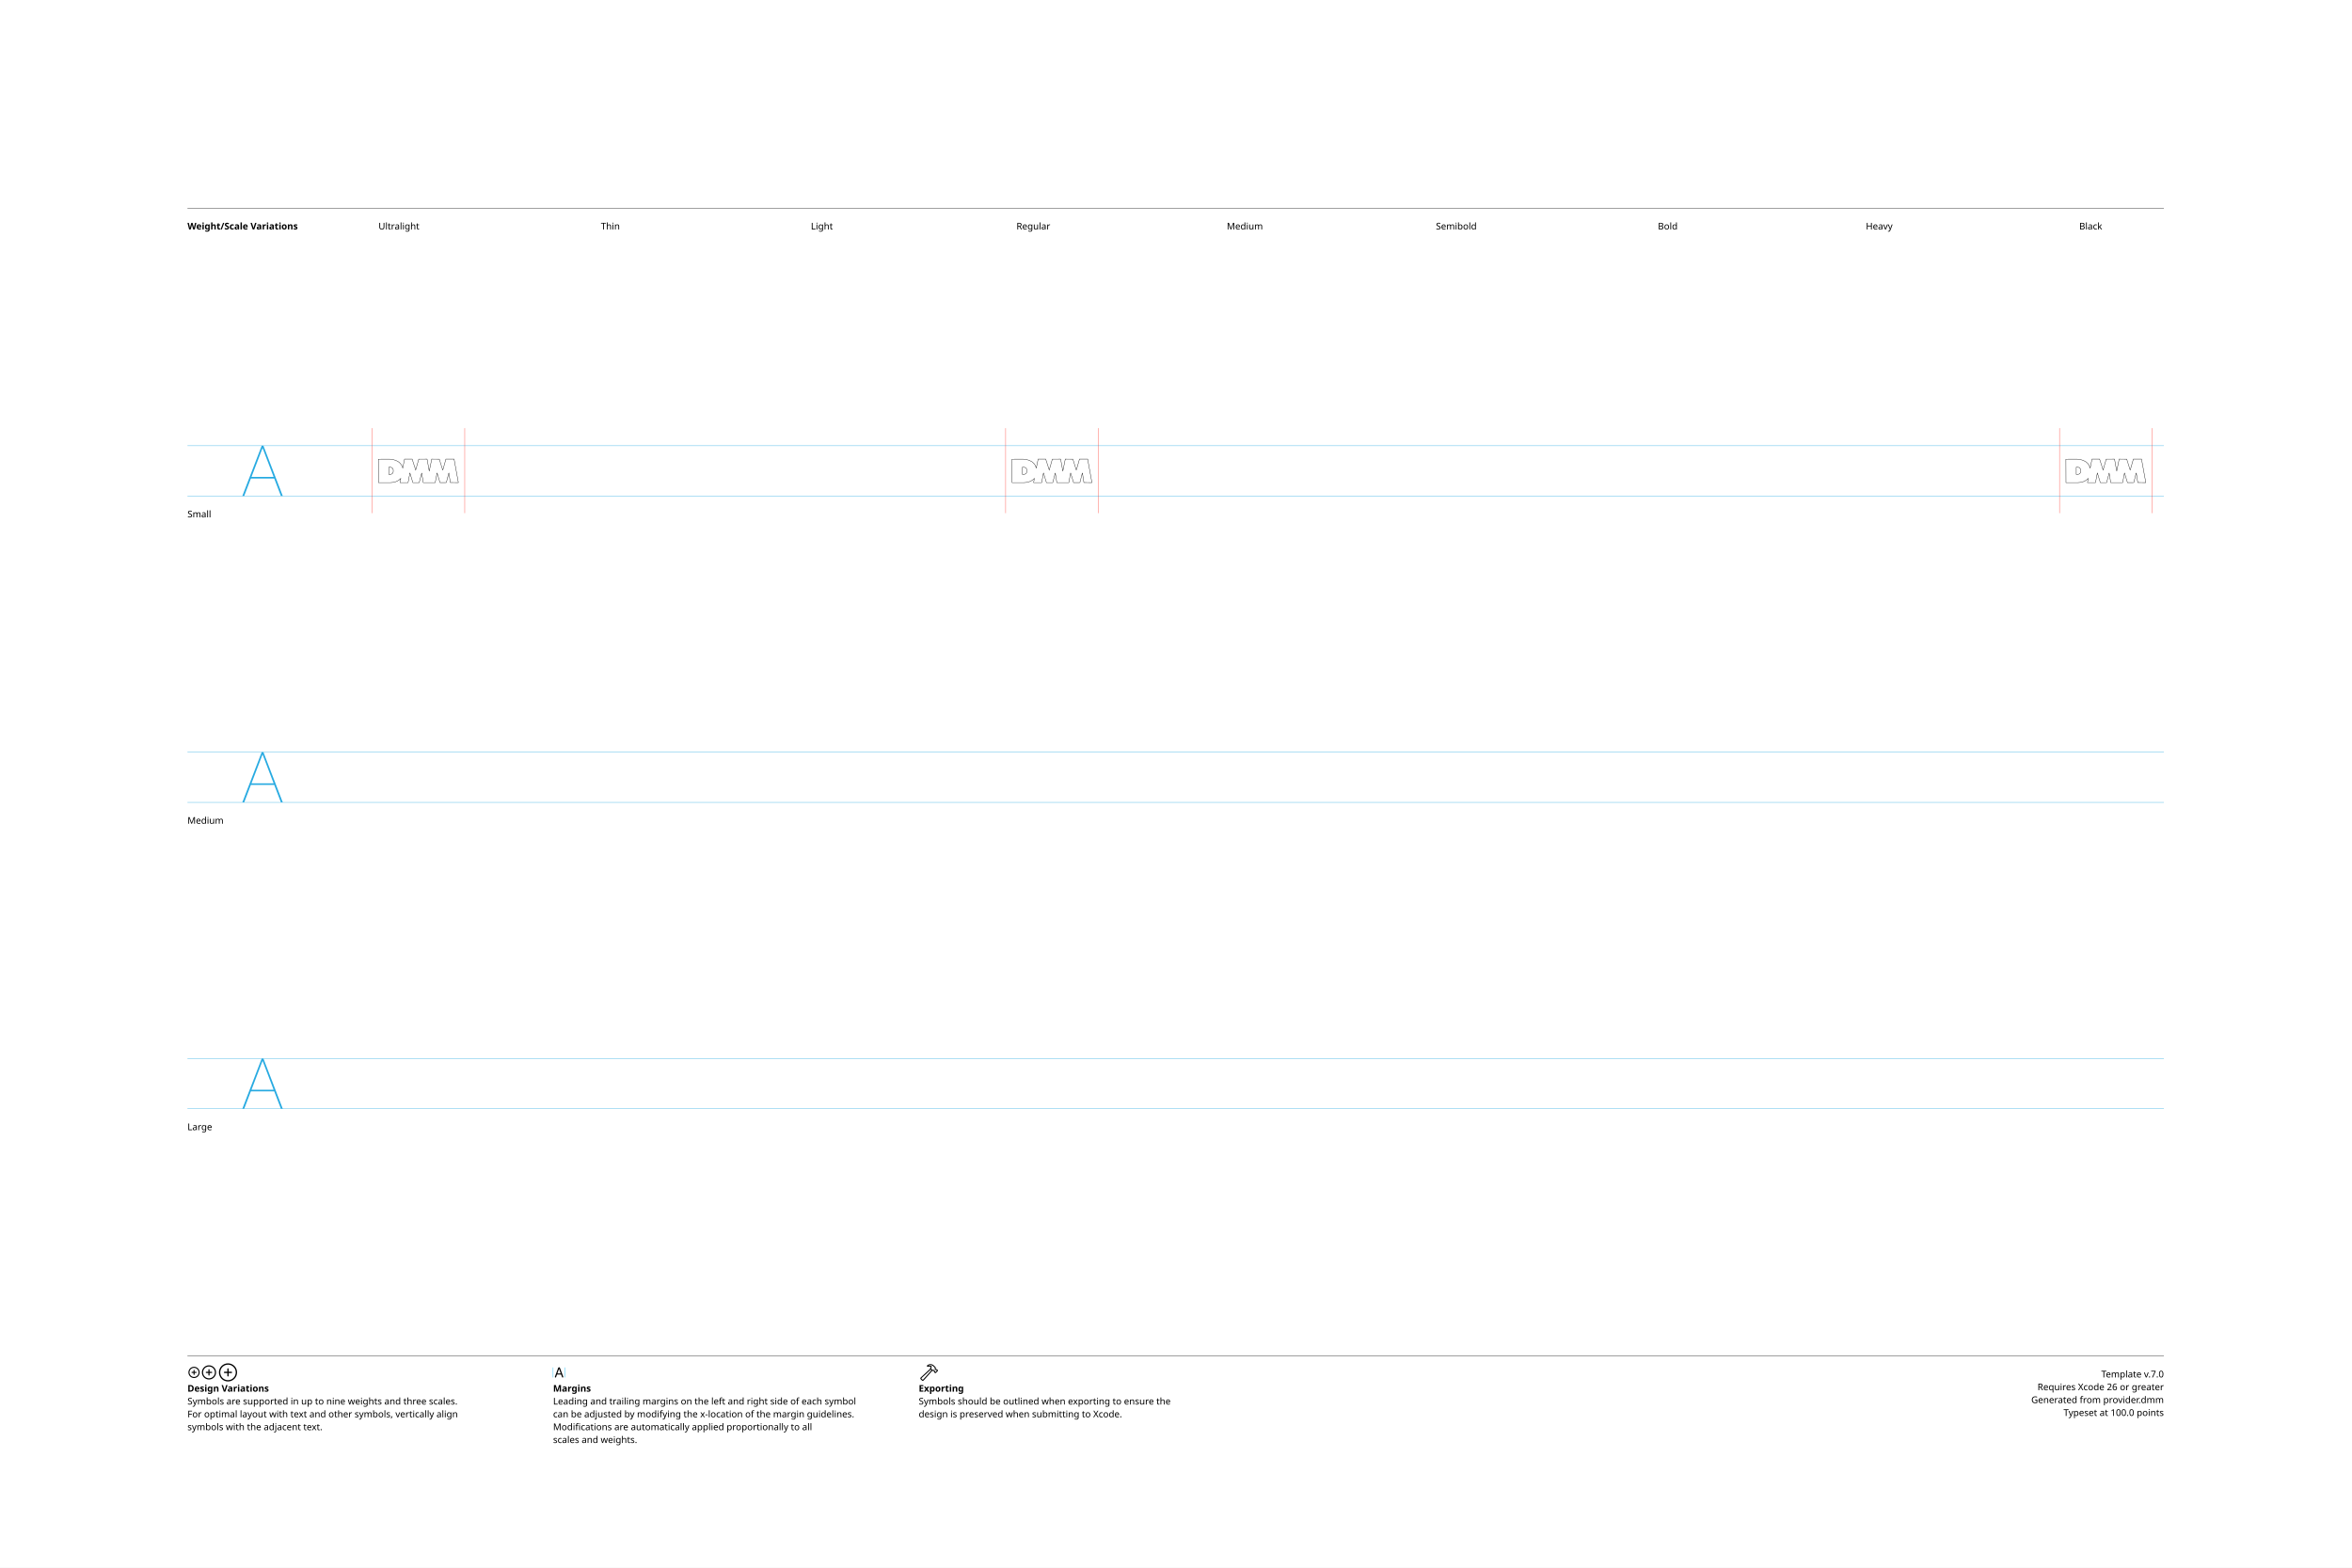
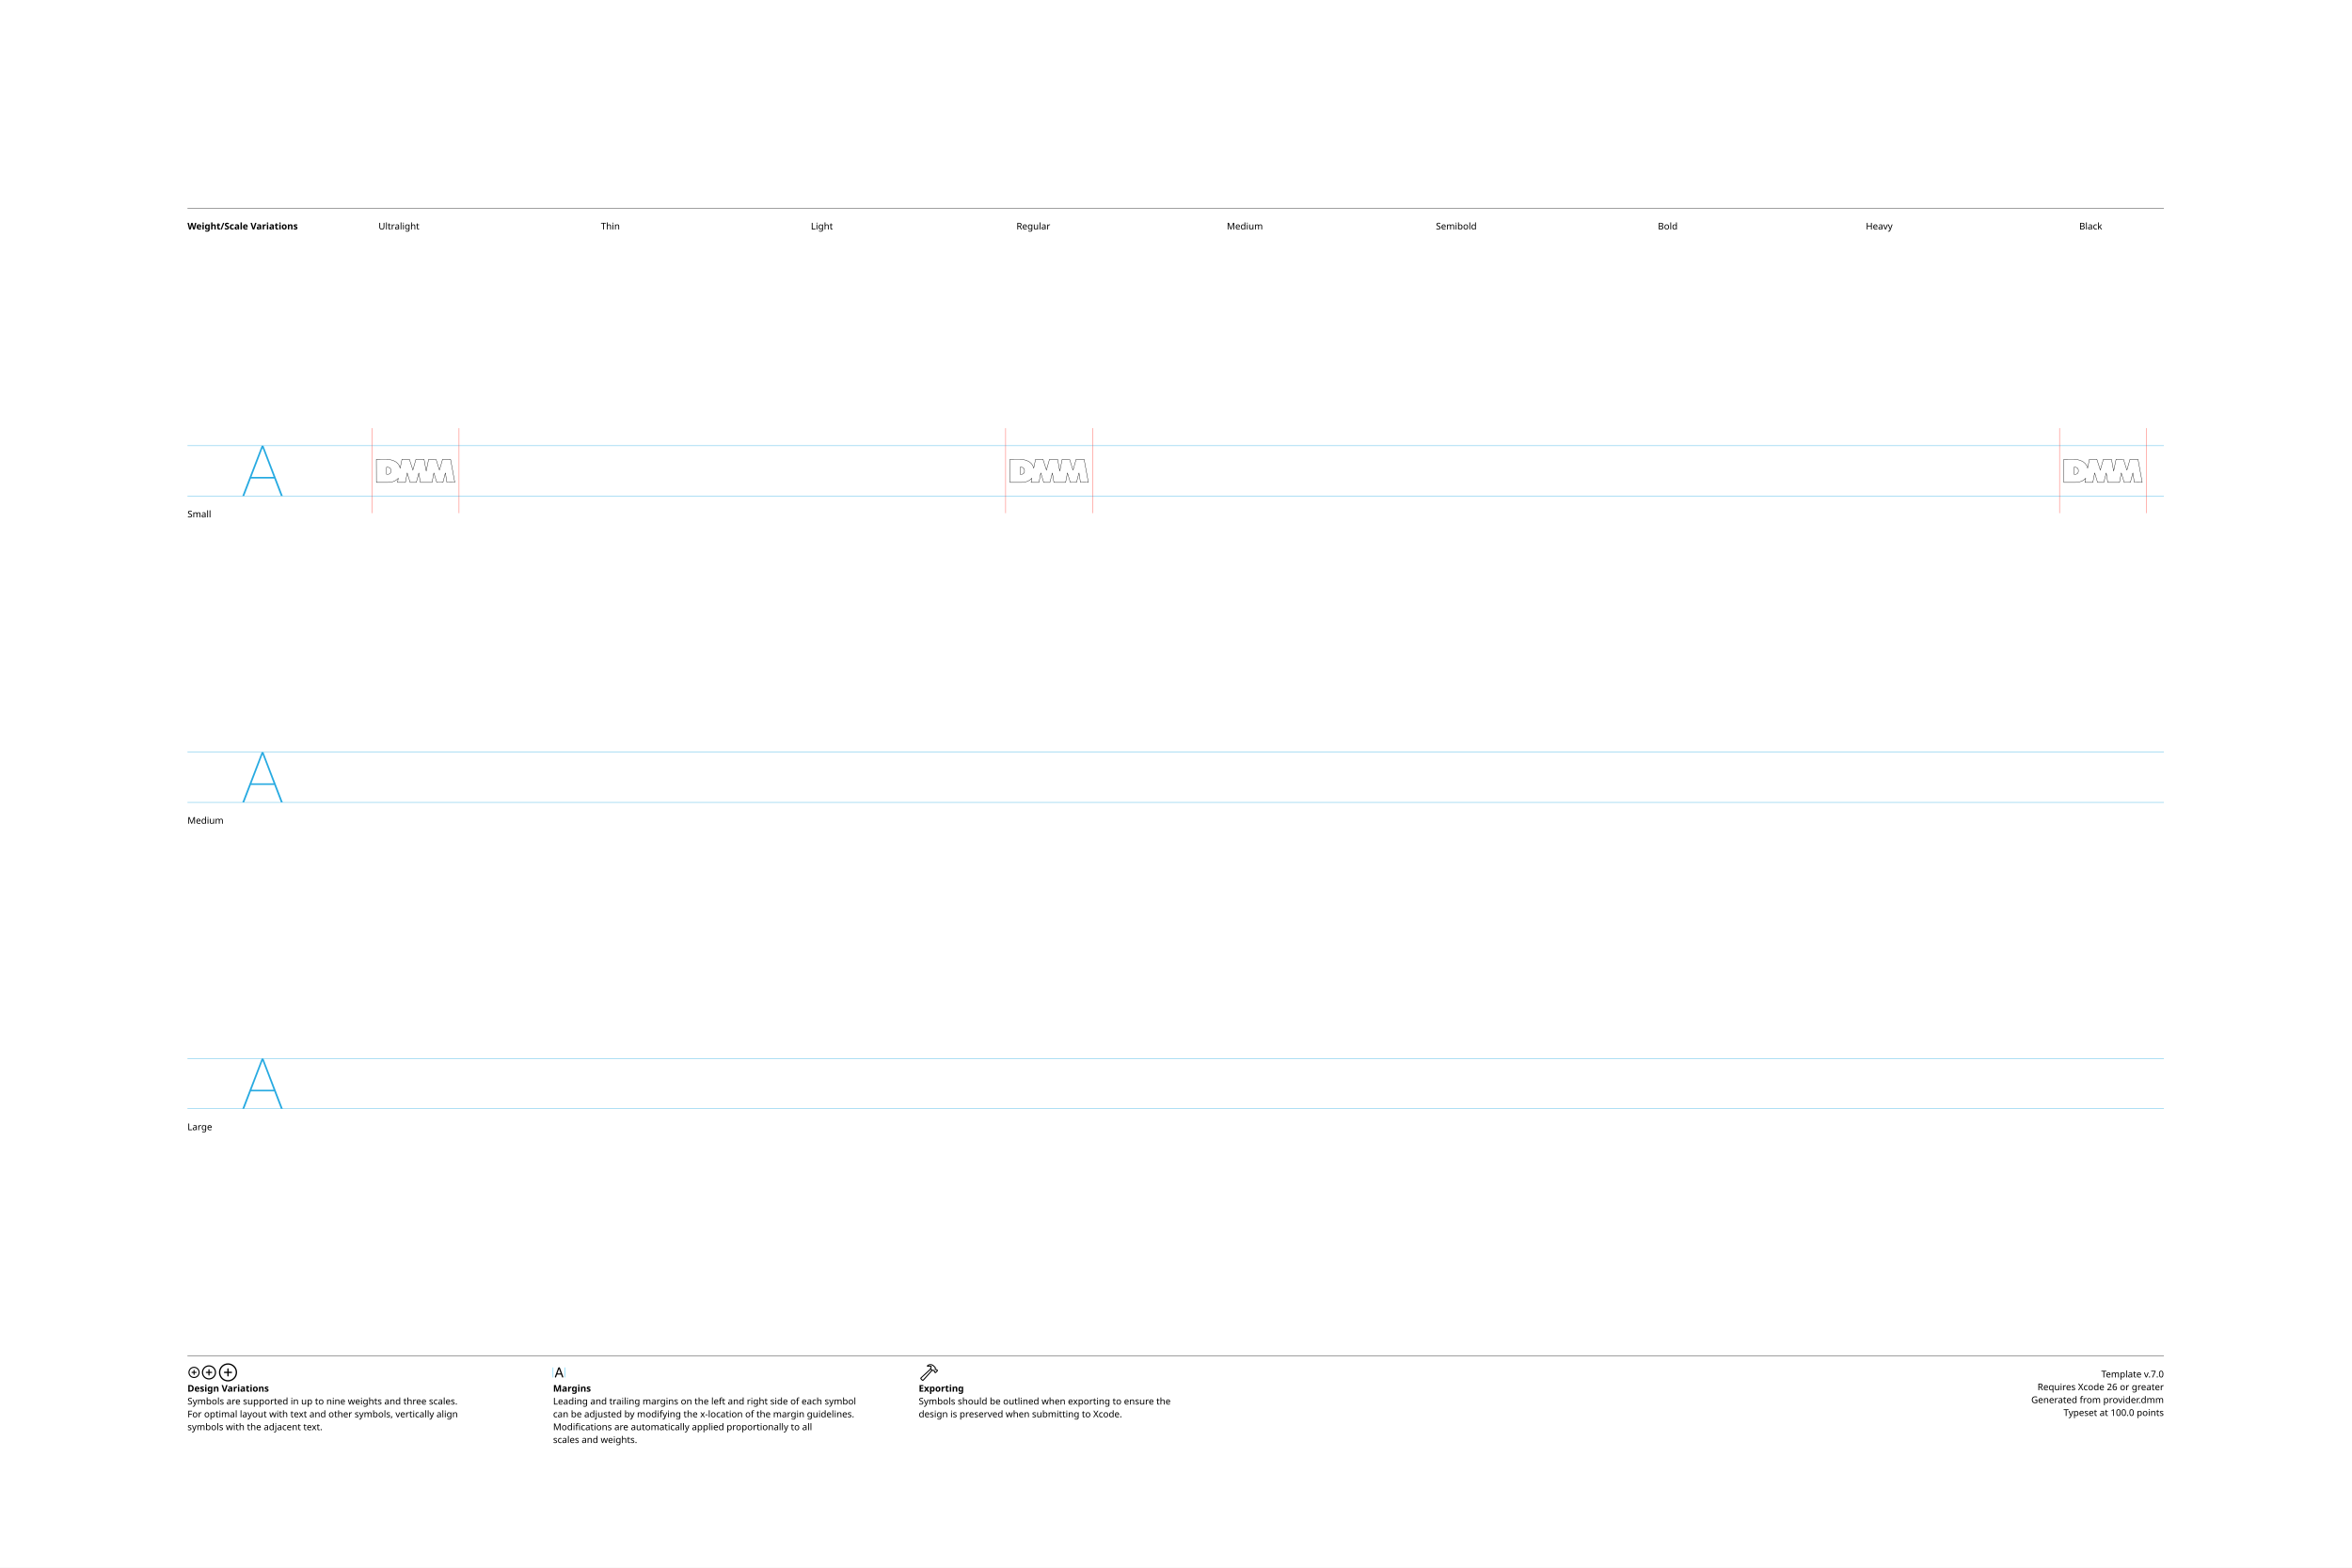
<svg xmlns="http://www.w3.org/2000/svg" version="1.1" viewBox="0 0 3300 2200">
  <style>.defaults {-sfsymbols-variable-value-mode:color;-sfsymbols-draw-reverses-motion-groups:false}

.monochrome-0 {-sfsymbols-motion-group:0}

.multicolor-0:tintColor {-sfsymbols-motion-group:0}

.hierarchical-0:primary {-sfsymbols-motion-group:0}

.SFSymbolsPreviewWireframe {fill:none;opacity:1.0;stroke:black;stroke-width:0.5}
</style>
  <g id="Notes">
    <rect height="2200" id="artboard" style="fill:white;opacity:1" width="3300" x="0" y="0" />
    <line style="fill:none;stroke:black;opacity:1;stroke-width:0.5;" x1="263" x2="3036" y1="292" y2="292" />
    <text style="stroke:none;fill:black;font-family:sans-serif;font-size:13;font-weight:bold;" transform="matrix(1 0 0 1 263 322)">Weight/Scale Variations</text>
    <text style="stroke:none;fill:black;font-family:sans-serif;font-size:13;text-anchor:middle;" transform="matrix(1 0 0 1 559.711 322)">Ultralight</text>
    <text style="stroke:none;fill:black;font-family:sans-serif;font-size:13;text-anchor:middle;" transform="matrix(1 0 0 1 856.422 322)">Thin</text>
    <text style="stroke:none;fill:black;font-family:sans-serif;font-size:13;text-anchor:middle;" transform="matrix(1 0 0 1 1153.13 322)">Light</text>
    <text style="stroke:none;fill:black;font-family:sans-serif;font-size:13;text-anchor:middle;" transform="matrix(1 0 0 1 1449.84 322)">Regular</text>
    <text style="stroke:none;fill:black;font-family:sans-serif;font-size:13;text-anchor:middle;" transform="matrix(1 0 0 1 1746.56 322)">Medium</text>
    <text style="stroke:none;fill:black;font-family:sans-serif;font-size:13;text-anchor:middle;" transform="matrix(1 0 0 1 2043.27 322)">Semibold</text>
    <text style="stroke:none;fill:black;font-family:sans-serif;font-size:13;text-anchor:middle;" transform="matrix(1 0 0 1 2339.98 322)">Bold</text>
    <text style="stroke:none;fill:black;font-family:sans-serif;font-size:13;text-anchor:middle;" transform="matrix(1 0 0 1 2636.69 322)">Heavy</text>
    <text style="stroke:none;fill:black;font-family:sans-serif;font-size:13;text-anchor:middle;" transform="matrix(1 0 0 1 2933.4 322)">Black</text>
    <line style="fill:none;stroke:black;opacity:1;stroke-width:0.5;" x1="263" x2="3036" y1="1903" y2="1903" />
    <g transform="matrix(0.2 0 0 0.2 263 1933)">
      <path d="m46.24 4.15c21.777 0 39.453-17.627 39.453-39.404s-17.676-39.404-39.453-39.404c-21.729 0-39.404 17.627-39.404 39.404s17.676 39.404 39.404 39.404Zm0-7.422c-17.676 0-31.934-14.307-31.934-31.982s14.258-31.982 31.934-31.982 31.982 14.307 31.982 31.982-14.307 31.982-31.982 31.982Zm3.613-17.773v-28.467c0-2.246-1.465-3.76-3.711-3.76-2.148 0-3.613 1.514-3.613 3.76v28.467c0 2.197 1.465 3.711 3.613 3.711 2.246 0 3.711-1.514 3.711-3.711Zm-17.822-10.596h28.418c2.197 0 3.711-1.465 3.711-3.613 0-2.197-1.514-3.711-3.711-3.711h-28.418c-2.246 0-3.76 1.514-3.76 3.711 0 2.148 1.514 3.613 3.76 3.613Z" />
    </g>
    <g transform="matrix(0.2 0 0 0.2 281.506 1933)">
      <path d="m58.545 14.551c27.49 0 49.805-22.314 49.805-49.805s-22.314-49.805-49.805-49.805-49.805 22.314-49.805 49.805 22.314 49.805 49.805 49.805Zm0-8.301c-22.949 0-41.504-18.555-41.504-41.504s18.555-41.504 41.504-41.504 41.504 18.555 41.504 41.504-18.555 41.504-41.504 41.504Zm4.053-23.096v-36.914c0-2.49-1.709-4.199-4.15-4.199-2.393 0-4.053 1.709-4.053 4.199v36.914c0 2.441 1.66 4.15 4.053 4.15 2.441 0 4.15-1.66 4.15-4.15Zm-22.559-14.404h36.963c2.441 0 4.15-1.611 4.15-4.004 0-2.441-1.709-4.15-4.15-4.15h-36.963c-2.49 0-4.15 1.709-4.15 4.15 0 2.393 1.66 4.004 4.15 4.004Z" />
    </g>
    <g transform="matrix(0.2 0 0 0.2 304.924 1933)">
      <path d="m74.853 28.32c35.107 0 63.623-28.467 63.623-63.574s-28.516-63.623-63.623-63.623-63.574 28.516-63.574 63.623 28.467 63.574 63.574 63.574Zm0-9.082c-30.127 0-54.492-24.365-54.492-54.492s24.365-54.492 54.492-54.492 54.492 24.365 54.492 54.492-24.365 54.492-54.492 54.492Zm4.443-30.322v-48.486c0-2.734-1.855-4.639-4.541-4.639-2.588 0-4.443 1.904-4.443 4.639v48.486c0 2.686 1.855 4.59 4.443 4.59 2.686 0 4.541-1.855 4.541-4.59Zm-28.711-19.775h48.486c2.686 0 4.59-1.807 4.59-4.395 0-2.734-1.855-4.59-4.59-4.59h-48.486c-2.734 0-4.59 1.855-4.59 4.59 0 2.588 1.855 4.395 4.59 4.395Z" />
    </g>
    <text style="stroke:none;fill:black;font-family:sans-serif;font-size:13;font-weight:bold;" transform="matrix(1 0 0 1 263 1953)">Design Variations</text>
    <text style="stroke:none;fill:black;font-family:sans-serif;font-size:13;" transform="matrix(1 0 0 1 263 1971)">Symbols are supported in up to nine weights and three scales.</text>
    <text style="stroke:none;fill:black;font-family:sans-serif;font-size:13;" transform="matrix(1 0 0 1 263 1989)">For optimal layout with text and other symbols, vertically align</text>
    <text style="stroke:none;fill:black;font-family:sans-serif;font-size:13;" transform="matrix(1 0 0 1 263 2007)">symbols with the adjacent text.</text>
    <line style="fill:none;stroke:#00AEEF;stroke-width:0.5;opacity:1.0;" x1="776" x2="776" y1="1919" y2="1933" />
    <g transform="matrix(0.2 0 0 0.2 776 1933)">
      <path d="m16.553 0.781c2.588 0 3.857-0.977 4.785-3.711l20.557-57.52h0.244l20.605 57.52c0.928 2.734 2.197 3.711 4.736 3.711 2.588 0 4.248-1.562 4.248-4.004 0-0.83-0.146-1.611-0.537-2.637l-22.9-60.986c-1.123-2.979-3.125-4.492-6.25-4.492-3.027 0-5.078 1.465-6.152 4.443l-22.9 61.084c-0.391 1.025-0.537 1.807-0.537 2.637 0 2.441 1.562 3.955 4.102 3.955Zm10.205-20.947h30.664c2.002 0 3.662-1.66 3.662-3.662 0-2.051-1.66-3.662-3.662-3.662h-30.664c-2.002 0-3.662 1.611-3.662 3.662 0 2.002 1.66 3.662 3.662 3.662Z" />
    </g>
    <line style="fill:none;stroke:#00AEEF;stroke-width:0.5;opacity:1.0;" x1="792.836" x2="792.836" y1="1919" y2="1933" />
    <text style="stroke:none;fill:black;font-family:sans-serif;font-size:13;font-weight:bold;" transform="matrix(1 0 0 1 776 1953)">Margins</text>
    <text style="stroke:none;fill:black;font-family:sans-serif;font-size:13;" transform="matrix(1 0 0 1 776 1971)">Leading and trailing margins on the left and right side of each symbol</text>
    <text style="stroke:none;fill:black;font-family:sans-serif;font-size:13;" transform="matrix(1 0 0 1 776 1989)">can be adjusted by modifying the x-location of the margin guidelines.</text>
    <text style="stroke:none;fill:black;font-family:sans-serif;font-size:13;" transform="matrix(1 0 0 1 776 2007)">Modifications are automatically applied proportionally to all</text>
    <text style="stroke:none;fill:black;font-family:sans-serif;font-size:13;" transform="matrix(1 0 0 1 776 2025)">scales and weights.</text>
    <g transform="matrix(0.2 0 0 0.2 1289 1933)">
      <path d="m14.209 13.135 7.861 7.861c4.297 4.395 9.326 4.102 13.867-1.025l60.693-68.213-4.883-4.883-60.254 67.676c-1.807 1.953-3.467 2.441-5.811 0.098l-5.176-5.127c-2.295-2.295-1.807-3.955 0.195-5.811l67.481-62.158-4.883-4.834-68.066 62.598c-4.98 4.59-5.322 9.473-1.025 13.818Zm44.873-97.461c-2.051 2.002-2.246 4.883-1.074 6.787 1.123 1.807 3.467 3.027 6.592 2.246 5.859-1.66 12.598-2.393 18.896 0.928l-2.686 7.129c-1.611 4.004-0.732 6.885 1.709 9.424l10.254 10.303c2.344 2.393 4.541 2.441 7.08 1.953l4.443-0.732 2.588 2.539-0.195 2.246c-0.098 2.295 0.537 4.297 2.783 6.494l3.369 3.32c2.295 2.295 5.518 2.49 7.812 0.195l12.988-13.037c2.295-2.344 2.148-5.371-0.195-7.666l-3.418-3.418c-2.197-2.197-4.053-3.027-6.348-2.881l-2.344 0.244-2.441-2.441 1.025-4.688c0.635-2.734-0.244-4.98-2.881-7.617l-11.279-11.182c-12.94-12.842-35.596-11.035-46.68-0.146Zm7.08 2.051c8.789-6.396 25.977-5.664 33.691 1.953l12.305 12.207c1.025 1.025 1.221 1.807 0.928 3.32l-1.465 6.641 6.738 6.689 4.395-0.244c1.123-0.049 1.514 0.049 2.344 0.879l2.539 2.49-10.84 10.84-2.49-2.49c-0.83-0.879-0.977-1.221-0.928-2.393l0.293-4.346-6.689-6.738-6.836 1.172c-1.416 0.293-2.051 0.195-3.174-0.879l-8.936-8.887c-1.074-1.025-1.172-1.709-0.488-3.369l4.59-11.475c-6.104-6.348-17.041-7.52-25.586-4.59-0.684 0.244-0.928-0.391-0.391-0.781Z" />
    </g>
    <text style="stroke:none;fill:black;font-family:sans-serif;font-size:13;font-weight:bold;" transform="matrix(1 0 0 1 1289 1953)">Exporting</text>
    <text style="stroke:none;fill:black;font-family:sans-serif;font-size:13;" transform="matrix(1 0 0 1 1289 1971)">Symbols should be outlined when exporting to ensure the</text>
    <text style="stroke:none;fill:black;font-family:sans-serif;font-size:13;" transform="matrix(1 0 0 1 1289 1989)">design is preserved when submitting to Xcode.</text>
    <text id="template-version" style="stroke:none;fill:black;font-family:sans-serif;font-size:13;text-anchor:end;" transform="matrix(1 0 0 1 3036 1933)">Template v.7.0</text>
    <text style="stroke:none;fill:black;font-family:sans-serif;font-size:13;text-anchor:end;" transform="matrix(1 0 0 1 3036 1951)">Requires Xcode 26 or greater</text>
    <text id="descriptive-name" style="stroke:none;fill:black;font-family:sans-serif;font-size:13;text-anchor:end;" transform="matrix(1 0 0 1 3036 1969)">Generated from provider.dmm</text>
    <text style="stroke:none;fill:black;font-family:sans-serif;font-size:13;text-anchor:end;" transform="matrix(1 0 0 1 3036 1987)">Typeset at 100.0 points</text>
    <text style="stroke:none;fill:black;font-family:sans-serif;font-size:13;" transform="matrix(1 0 0 1 263 726)">Small</text>
    <text style="stroke:none;fill:black;font-family:sans-serif;font-size:13;" transform="matrix(1 0 0 1 263 1156)">Medium</text>
    <text style="stroke:none;fill:black;font-family:sans-serif;font-size:13;" transform="matrix(1 0 0 1 263 1586)">Large</text>
  </g>
  <g id="Guides">
    <g id="H-reference" style="fill:#27AAE1;stroke:none;" transform="matrix(1 0 0 1 339 696)">
      <path d="M0.994 0L3.638 0L29.328-67.132L30.03-67.132L30.03-70.459L28.123-70.459ZM11.688-24.48L46.981-24.48L46.231-26.729L12.438-26.729ZM55.12 0L57.764 0L30.638-70.459L29.433-70.459L29.433-67.132Z" />
    </g>
    <line id="Baseline-S" style="fill:none;stroke:#27AAE1;opacity:1;stroke-width:0.5;" x1="263" x2="3036" y1="696" y2="696" />
    <line id="Capline-S" style="fill:none;stroke:#27AAE1;opacity:1;stroke-width:0.5;" x1="263" x2="3036" y1="625.541" y2="625.541" />
    <g id="H-reference" style="fill:#27AAE1;stroke:none;" transform="matrix(1 0 0 1 339 1126)">
      <path d="M0.994 0L3.638 0L29.328-67.132L30.03-67.132L30.03-70.459L28.123-70.459ZM11.688-24.48L46.981-24.48L46.231-26.729L12.438-26.729ZM55.12 0L57.764 0L30.638-70.459L29.433-70.459L29.433-67.132Z" />
    </g>
    <line id="Baseline-M" style="fill:none;stroke:#27AAE1;opacity:1;stroke-width:0.5;" x1="263" x2="3036" y1="1126" y2="1126" />
    <line id="Capline-M" style="fill:none;stroke:#27AAE1;opacity:1;stroke-width:0.5;" x1="263" x2="3036" y1="1055.54" y2="1055.54" />
    <g id="H-reference" style="fill:#27AAE1;stroke:none;" transform="matrix(1 0 0 1 339 1556)">
      <path d="M0.994 0L3.638 0L29.328-67.132L30.03-67.132L30.03-70.459L28.123-70.459ZM11.688-24.48L46.981-24.48L46.231-26.729L12.438-26.729ZM55.12 0L57.764 0L30.638-70.459L29.433-70.459L29.433-67.132Z" />
    </g>
    <line id="Baseline-L" style="fill:none;stroke:#27AAE1;opacity:1;stroke-width:0.5;" x1="263" x2="3036" y1="1556" y2="1556" />
    <line id="Capline-L" style="fill:none;stroke:#27AAE1;opacity:1;stroke-width:0.5;" x1="263" x2="3036" y1="1485.54" y2="1485.54" />
    <line id="left-margin-Ultralight-S" style="fill:none;stroke:#FF3B30;stroke-width:0.5;opacity:1.0;" x1="522.047" x2="522.047" y1="600.785" y2="720.121" />
-     <line id="right-margin-Ultralight-S" style="fill:none;stroke:#FF3B30;stroke-width:0.5;opacity:1.0;" x1="652.047" x2="652.047" y1="600.785" y2="720.121" />
+     <line id="right-margin-Ultralight-S" style="fill:none;stroke:#FF3B30;stroke-width:0.5;opacity:1.0;" x1="644.047" x2="644.047" y1="600.785" y2="720.121" />
    <line id="left-margin-Regular-S" style="fill:none;stroke:#FF3B30;stroke-width:0.5;opacity:1.0;" x1="1410.980" x2="1410.980" y1="600.785" y2="720.121" />
-     <line id="right-margin-Regular-S" style="fill:none;stroke:#FF3B30;stroke-width:0.5;opacity:1.0;" x1="1540.980" x2="1540.980" y1="600.785" y2="720.121" />
+     <line id="right-margin-Regular-S" style="fill:none;stroke:#FF3B30;stroke-width:0.5;opacity:1.0;" x1="1532.980" x2="1532.980" y1="600.785" y2="720.121" />
    <line id="left-margin-Black-S" style="fill:none;stroke:#FF3B30;stroke-width:0.5;opacity:1.0;" x1="2889.630" x2="2889.630" y1="600.785" y2="720.121" />
-     <line id="right-margin-Black-S" style="fill:none;stroke:#FF3B30;stroke-width:0.5;opacity:1.0;" x1="3019.630" x2="3019.630" y1="600.785" y2="720.121" />
+     <line id="right-margin-Black-S" style="fill:none;stroke:#FF3B30;stroke-width:0.5;opacity:1.0;" x1="3011.630" x2="3011.630" y1="600.785" y2="720.121" />
  </g>
  <g id="Symbols">
    <g id="Ultralight-S" transform="matrix(1 0 0 1 522.047 696)">
-       <path class="monochrome-0 multicolor-0:tintColor hierarchical-0:primary SFSymbolsPreviewWireframe" d="M 120.975 -18.721 L 109.774 -18.861 L 107.751 -32.081 L 107.445 -31.691 L 104.198 -18.786 L 95.316 -18.721 L 91.171 -32.379 L 88.605 -18.721 L 71.828 -18.721 L 69.655 -32.283 L 66.104 -18.723 L 57.222 -18.721 L 53.078 -32.389 L 50.511 -18.721 L 39.261 -18.721 L 40.248 -24.609 L 38.051 -22.611 L 35.623 -21.032 L 32.748 -19.824 L 29.59 -19.05 L 25.84 -18.721 L 9.062 -18.721 L 8.95 -51.626 L 24.655 -51.687 L 28.603 -51.243 L 32.945 -50.07 L 36.843 -48.073 L 39.459 -45.831 L 41.436 -43.138 L 43.011 -39.203 L 45.577 -51.738 L 56.236 -51.728 L 61.17 -36.372 L 65.512 -51.685 L 76.96 -51.738 L 77.195 -51.626 L 80.01 -35.835 L 80.315 -35.16 L 83.671 -51.738 L 94.329 -51.669 L 99.066 -36.461 L 99.368 -36.822 L 103.606 -51.734 L 115.054 -51.738 L 121.05 -18.861 Z M 26.234 -30.338 L 28.011 -31.023 L 29.28 -32.48 L 29.789 -34.454 L 29.663 -37.02 L 29.118 -38.401 L 27.813 -39.682 L 26.234 -40.282 L 23.668 -40.488 L 23.491 -40.178 L 23.491 -30.309 L 26.037 -30.305 Z" />
+       <path class="monochrome-0 multicolor-0:tintColor hierarchical-0:primary SFSymbolsPreviewWireframe" d="M115.926 -19.03L104.935 -19.168L102.95 -32.14L102.65 -31.757L99.464 -19.094L90.748 -19.03L86.681 -32.433L84.163 -19.03L67.7 -19.03L65.568 -32.338L62.084 -19.032L53.368 -19.03L49.301 -32.443L46.783 -19.03L35.743 -19.03L36.712 -24.808L34.556 -22.848L32.174 -21.298L29.352 -20.113L26.253 -19.354L22.573 -19.03L6.11 -19.03L6 -51.318L21.411 -51.378L25.285 -50.943L29.546 -49.792L33.371 -47.832L35.937 -45.632L37.878 -42.99L39.423 -39.128L41.941 -51.429L52.4 -51.419L57.242 -36.351L61.503 -51.376L72.736 -51.429L72.966 -51.318L75.728 -35.824L76.028 -35.162L79.321 -51.429L89.78 -51.361L94.428 -36.438L94.724 -36.793L98.883 -51.425L110.116 -51.429L116 -19.168L115.926 -19.03ZM22.961 -30.43L24.704 -31.102L25.949 -32.532L26.449 -34.468L26.325 -36.986L25.79 -38.342L24.51 -39.599L22.961 -40.188L20.443 -40.389L20.268 -40.085L20.268 -30.401L22.767 -30.397L22.961 -30.43Z" />
    </g>
    <g id="Regular-S" transform="matrix(1 0 0 1 1410.98 696)">
-       <path class="monochrome-0 multicolor-0:tintColor hierarchical-0:primary SFSymbolsPreviewWireframe" d="M 120.975 -18.721 L 109.774 -18.861 L 107.751 -32.081 L 107.445 -31.691 L 104.198 -18.786 L 95.316 -18.721 L 91.171 -32.379 L 88.605 -18.721 L 71.828 -18.721 L 69.655 -32.283 L 66.104 -18.723 L 57.222 -18.721 L 53.078 -32.389 L 50.511 -18.721 L 39.261 -18.721 L 40.248 -24.609 L 38.051 -22.611 L 35.623 -21.032 L 32.748 -19.824 L 29.59 -19.05 L 25.84 -18.721 L 9.062 -18.721 L 8.95 -51.626 L 24.655 -51.687 L 28.603 -51.243 L 32.945 -50.07 L 36.843 -48.073 L 39.459 -45.831 L 41.436 -43.138 L 43.011 -39.203 L 45.577 -51.738 L 56.236 -51.728 L 61.17 -36.372 L 65.512 -51.685 L 76.96 -51.738 L 77.195 -51.626 L 80.01 -35.835 L 80.315 -35.16 L 83.671 -51.738 L 94.329 -51.669 L 99.066 -36.461 L 99.368 -36.822 L 103.606 -51.734 L 115.054 -51.738 L 121.05 -18.861 Z M 26.234 -30.338 L 28.011 -31.023 L 29.28 -32.48 L 29.789 -34.454 L 29.663 -37.02 L 29.118 -38.401 L 27.813 -39.682 L 26.234 -40.282 L 23.668 -40.488 L 23.491 -40.178 L 23.491 -30.309 L 26.037 -30.305 Z" />
+       <path class="monochrome-0 multicolor-0:tintColor hierarchical-0:primary SFSymbolsPreviewWireframe" d="M115.926 -19.03L104.935 -19.168L102.95 -32.14L102.65 -31.757L99.464 -19.094L90.748 -19.03L86.681 -32.433L84.163 -19.03L67.7 -19.03L65.568 -32.338L62.084 -19.032L53.368 -19.03L49.301 -32.443L46.783 -19.03L35.743 -19.03L36.712 -24.808L34.556 -22.848L32.174 -21.298L29.352 -20.113L26.253 -19.354L22.573 -19.03L6.11 -19.03L6 -51.318L21.411 -51.378L25.285 -50.943L29.546 -49.792L33.371 -47.832L35.937 -45.632L37.878 -42.99L39.423 -39.128L41.941 -51.429L52.4 -51.419L57.242 -36.351L61.503 -51.376L72.736 -51.429L72.966 -51.318L75.728 -35.824L76.028 -35.162L79.321 -51.429L89.78 -51.361L94.428 -36.438L94.724 -36.793L98.883 -51.425L110.116 -51.429L116 -19.168L115.926 -19.03ZM22.961 -30.43L24.704 -31.102L25.949 -32.532L26.449 -34.468L26.325 -36.986L25.79 -38.342L24.51 -39.599L22.961 -40.188L20.443 -40.389L20.268 -40.085L20.268 -30.401L22.767 -30.397L22.961 -30.43Z" />
    </g>
    <g id="Black-S" transform="matrix(1 0 0 1 2889.63 696)">
-       <path class="monochrome-0 multicolor-0:tintColor hierarchical-0:primary SFSymbolsPreviewWireframe" d="M 120.975 -18.721 L 109.774 -18.861 L 107.751 -32.081 L 107.445 -31.691 L 104.198 -18.786 L 95.316 -18.721 L 91.171 -32.379 L 88.605 -18.721 L 71.828 -18.721 L 69.655 -32.283 L 66.104 -18.723 L 57.222 -18.721 L 53.078 -32.389 L 50.511 -18.721 L 39.261 -18.721 L 40.248 -24.609 L 38.051 -22.611 L 35.623 -21.032 L 32.748 -19.824 L 29.59 -19.05 L 25.84 -18.721 L 9.062 -18.721 L 8.95 -51.626 L 24.655 -51.687 L 28.603 -51.243 L 32.945 -50.07 L 36.843 -48.073 L 39.459 -45.831 L 41.436 -43.138 L 43.011 -39.203 L 45.577 -51.738 L 56.236 -51.728 L 61.17 -36.372 L 65.512 -51.685 L 76.96 -51.738 L 77.195 -51.626 L 80.01 -35.835 L 80.315 -35.16 L 83.671 -51.738 L 94.329 -51.669 L 99.066 -36.461 L 99.368 -36.822 L 103.606 -51.734 L 115.054 -51.738 L 121.05 -18.861 Z M 26.234 -30.338 L 28.011 -31.023 L 29.28 -32.48 L 29.789 -34.454 L 29.663 -37.02 L 29.118 -38.401 L 27.813 -39.682 L 26.234 -40.282 L 23.668 -40.488 L 23.491 -40.178 L 23.491 -30.309 L 26.037 -30.305 Z" />
+       <path class="monochrome-0 multicolor-0:tintColor hierarchical-0:primary SFSymbolsPreviewWireframe" d="M115.926 -19.03L104.935 -19.168L102.95 -32.14L102.65 -31.757L99.464 -19.094L90.748 -19.03L86.681 -32.433L84.163 -19.03L67.7 -19.03L65.568 -32.338L62.084 -19.032L53.368 -19.03L49.301 -32.443L46.783 -19.03L35.743 -19.03L36.712 -24.808L34.556 -22.848L32.174 -21.298L29.352 -20.113L26.253 -19.354L22.573 -19.03L6.11 -19.03L6 -51.318L21.411 -51.378L25.285 -50.943L29.546 -49.792L33.371 -47.832L35.937 -45.632L37.878 -42.99L39.423 -39.128L41.941 -51.429L52.4 -51.419L57.242 -36.351L61.503 -51.376L72.736 -51.429L72.966 -51.318L75.728 -35.824L76.028 -35.162L79.321 -51.429L89.78 -51.361L94.428 -36.438L94.724 -36.793L98.883 -51.425L110.116 -51.429L116 -19.168L115.926 -19.03ZM22.961 -30.43L24.704 -31.102L25.949 -32.532L26.449 -34.468L26.325 -36.986L25.79 -38.342L24.51 -39.599L22.961 -40.188L20.443 -40.389L20.268 -40.085L20.268 -30.401L22.767 -30.397L22.961 -30.43Z" />
    </g>
  </g>
</svg>
